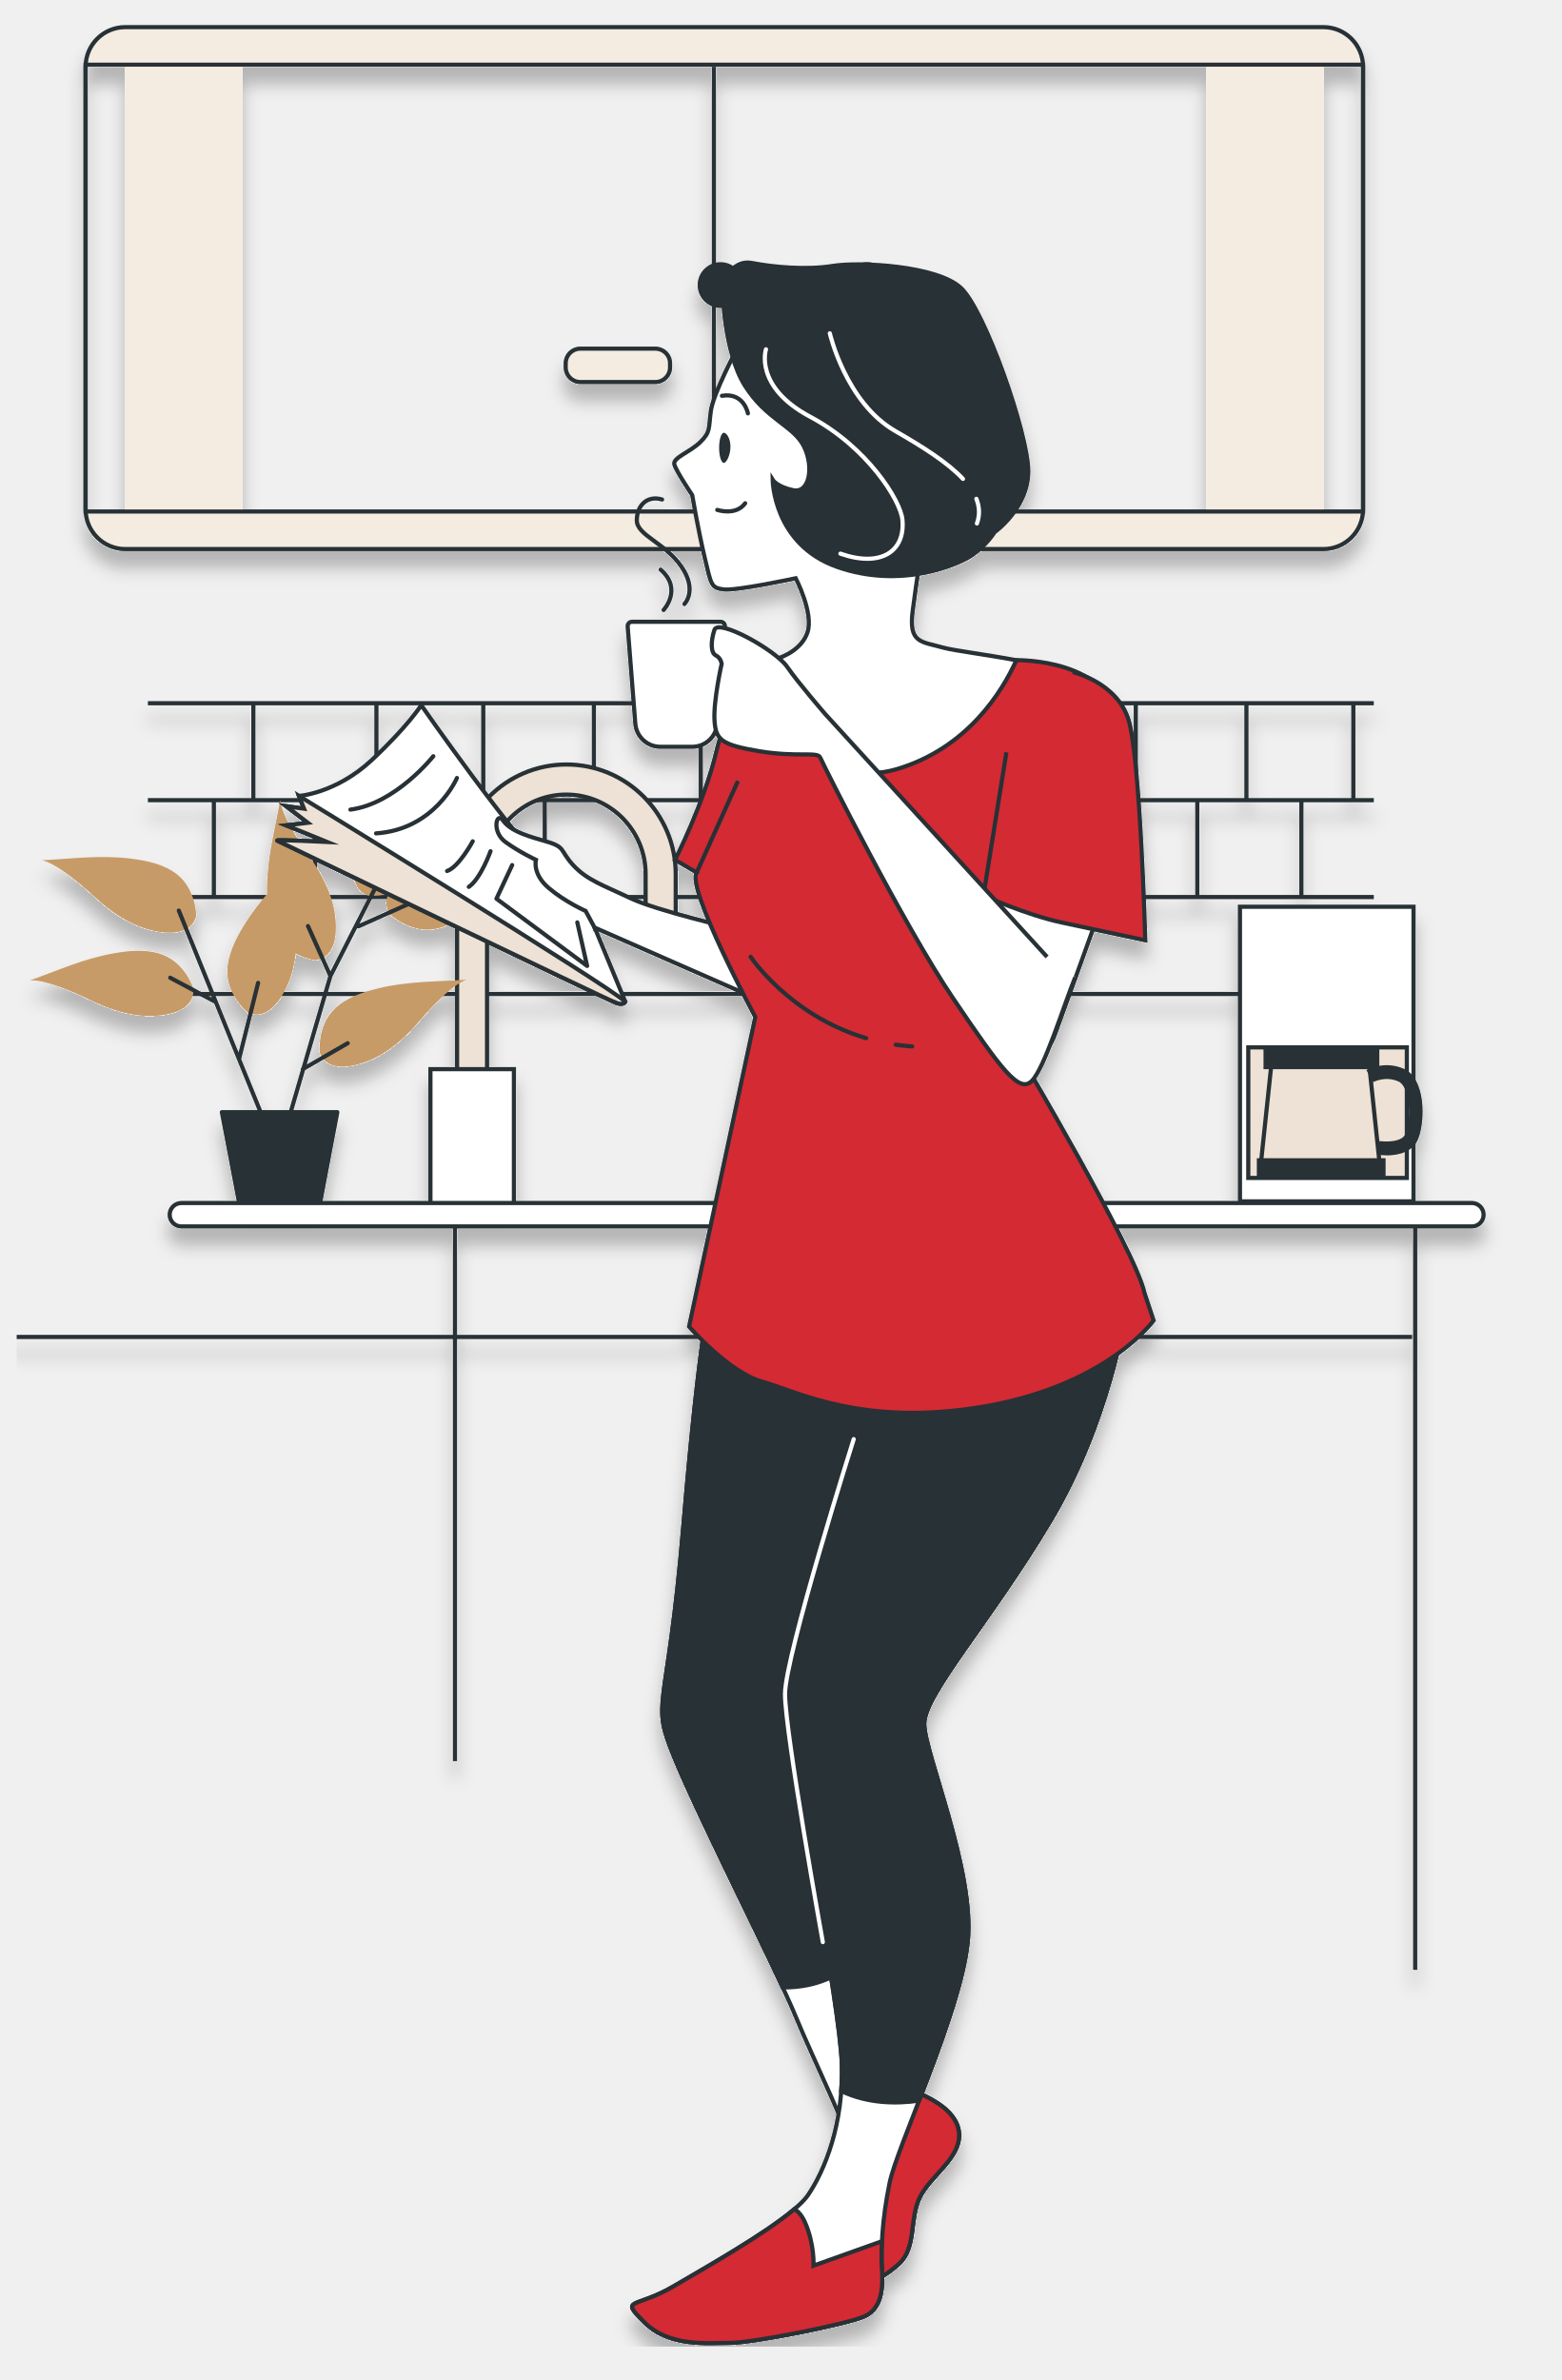
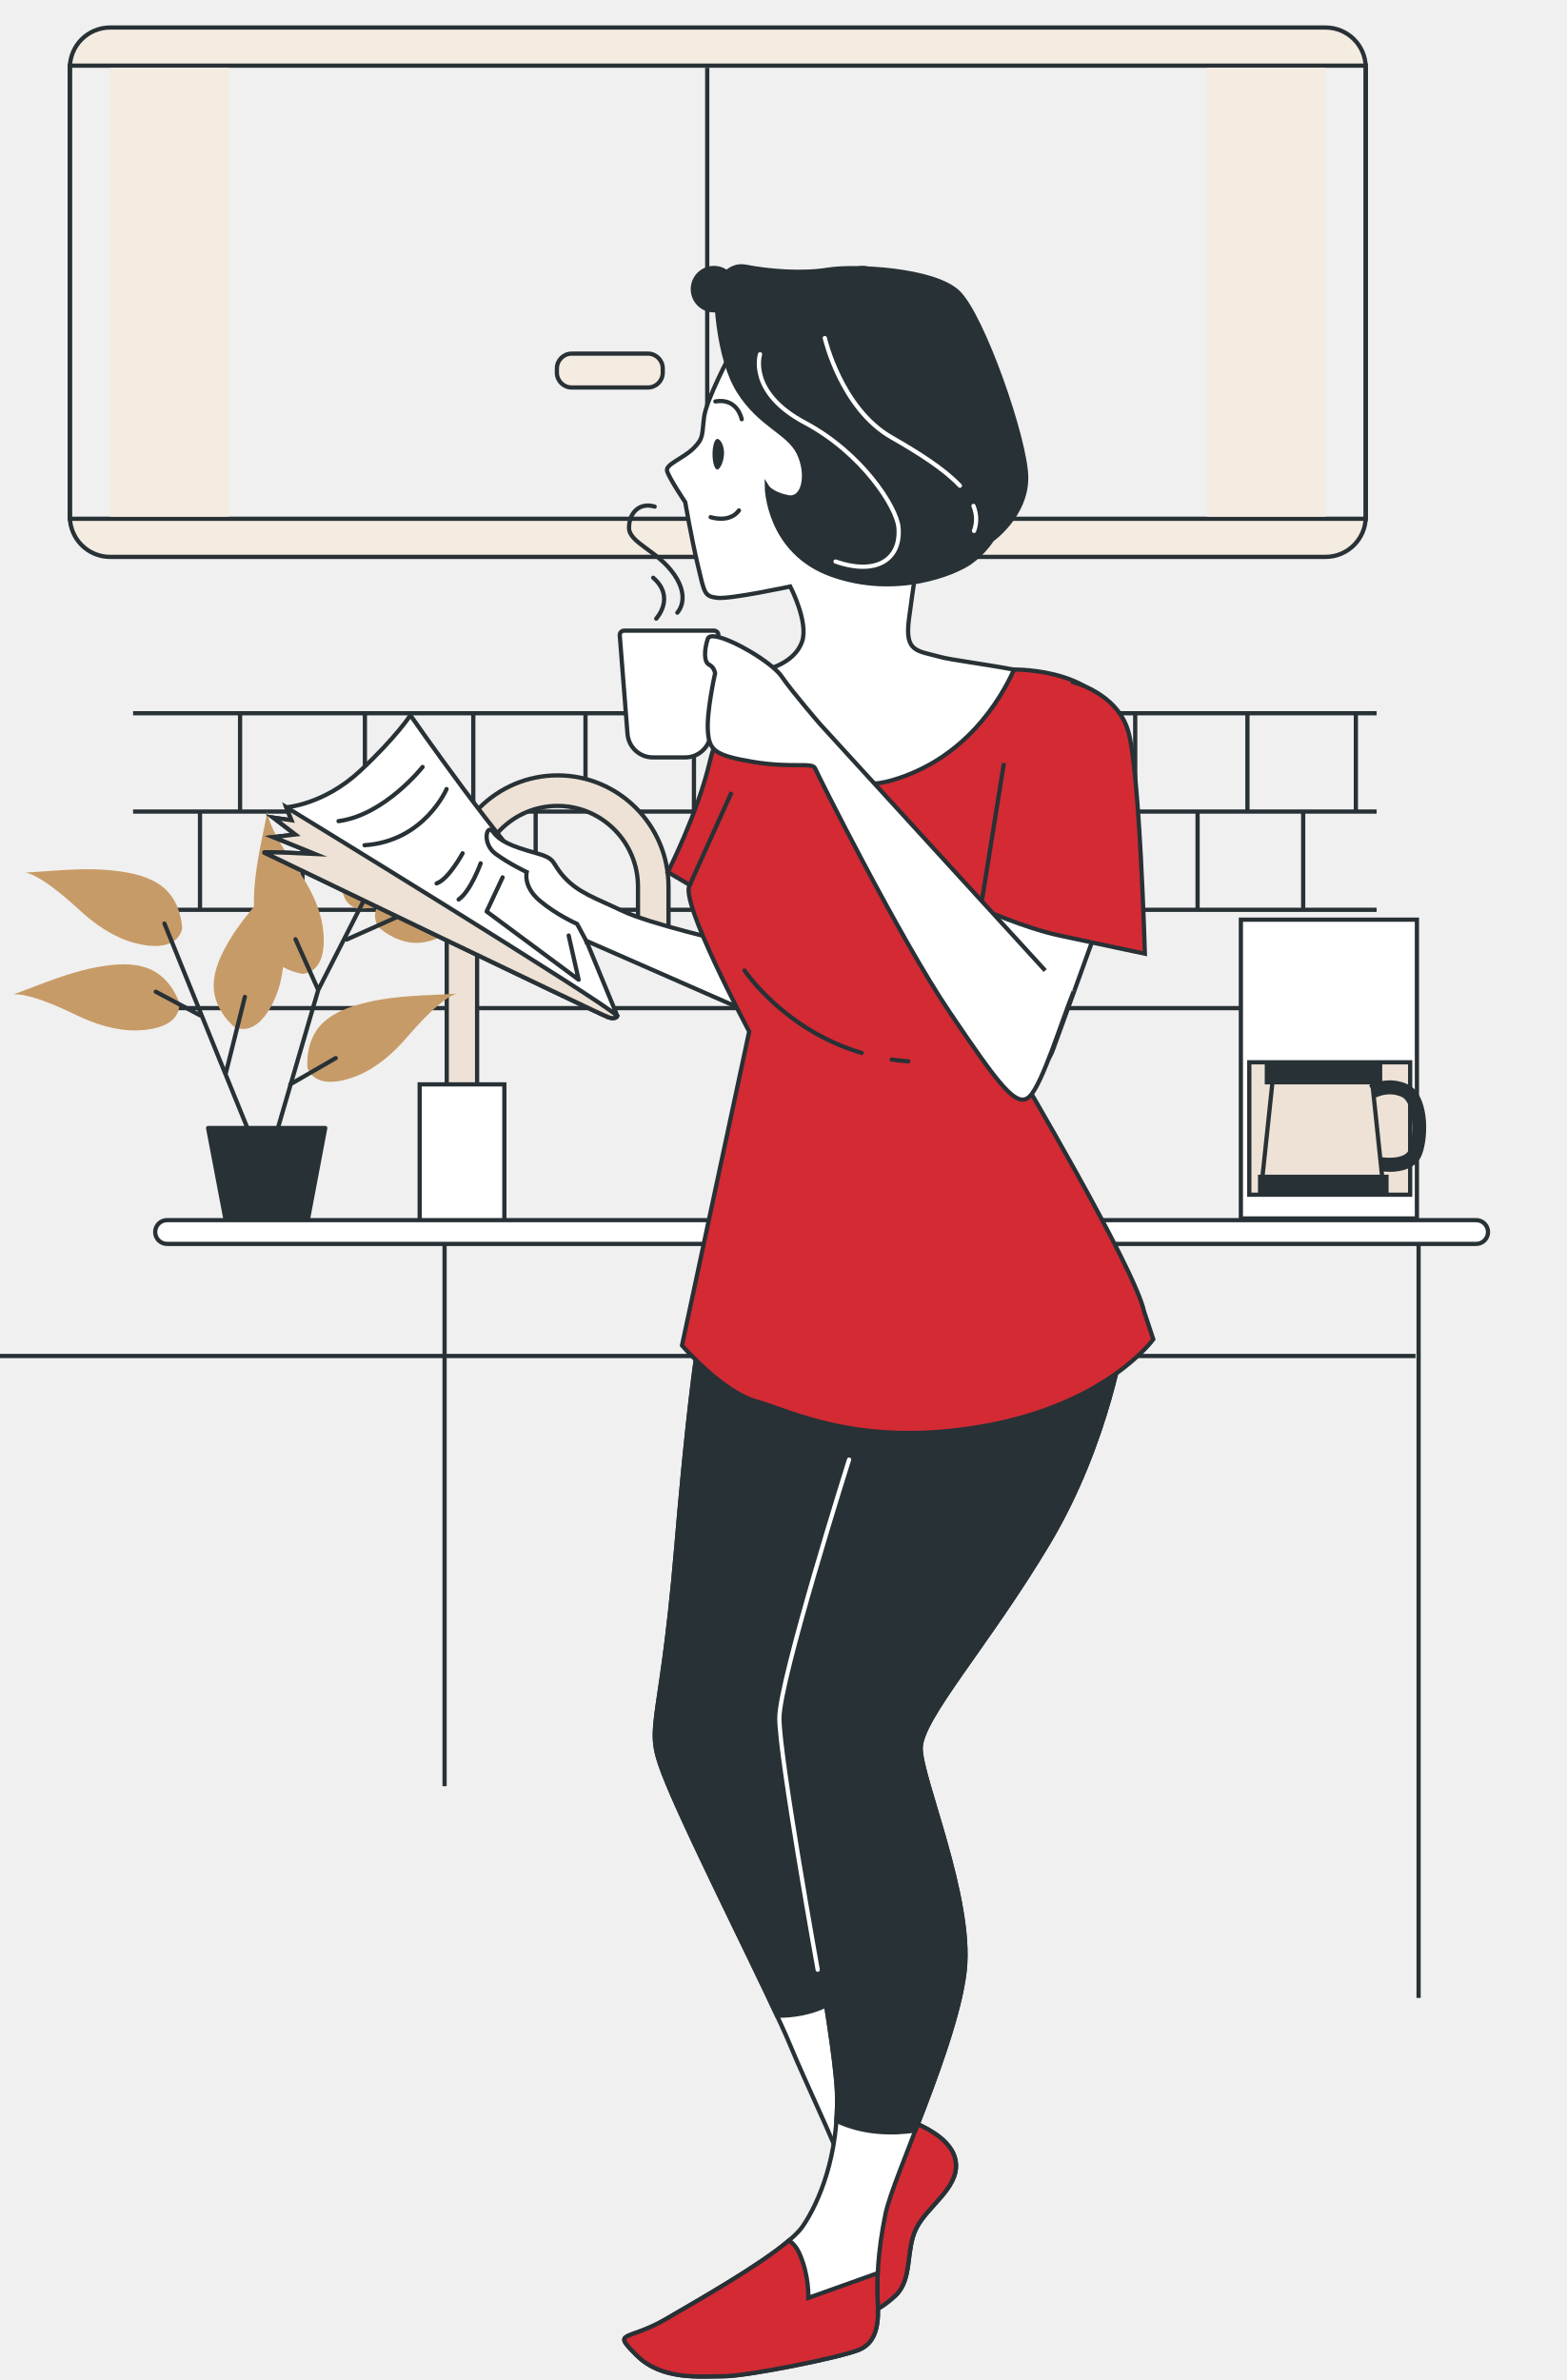
- <svg xmlns="http://www.w3.org/2000/svg" width="374" height="570" fill="none">
-   <g clip-path="url(#a)" filter="url(#b)">
-     <path d="M35.425 168.421H329.07M35.425 191.638H329.07M35.425 214.838H329.07M35.425 238.055H329.07M60.688 191.638v-23.382M90.165 191.638v-23.382M75.418 214.904v-23.431M51.225 214.904v-23.431M115.757 191.638v-23.382M142.255 191.638v-23.382M130.487 214.904v-23.431M103.315 214.904v-23.431M167.863 191.638v-23.382M194.361 191.638v-23.382M182.593 214.904v-23.431M155.421 214.904v-23.431M219.953 191.638v-23.382M246.467 191.638v-23.382M234.699 214.904v-23.431M207.527 214.904v-23.431M272.059 191.638v-23.382M298.557 191.638v-23.382M286.789 214.904v-23.431M259.617 214.904v-23.431M324.165 191.638v-23.382M311.723 214.904v-23.431" stroke="#283135" stroke-miterlimit="10" />
-     <path d="M21 16a9 9 0 0 1 9-9h287a9 9 0 0 1 9 9H21ZM326 123a9 9 0 0 1-9 9H30a9 9 0 0 1-9-9h305Z" fill="#F4EBE1" />
-     <path d="M317 6.5H30a9.5 9.5 0 0 0-9.5 9.5v106a9.5 9.5 0 0 0 9.5 9.5h287a9.5 9.5 0 0 0 9.5-9.5V16a9.5 9.5 0 0 0-9.5-9.5Z" stroke="#283135" stroke-miterlimit="10" />
-     <path d="M326.5 122.5v-107h-306v107h306Z" stroke="#283135" stroke-miterlimit="10" />
-     <path fill="#F4EBE1" d="M30 16h28v106H30zM289 16h28v106h-28z" />
-     <rect x="135.5" y="83.5" width="25" height="8" rx="3.5" fill="#F4EBE1" stroke="#283135" />
-     <rect x="181.5" y="83.509" width="25" height="8" rx="3.5" fill="#F4EBE1" stroke="#283135" />
-     <path d="M171 16v106" stroke="#283135" stroke-miterlimit="10" />
-     <path d="M178.067 68.277a5.486 5.486 0 0 1-5.48 5.495 5.486 5.486 0 0 1-5.481-5.495 5.486 5.486 0 0 1 5.481-5.495 5.486 5.486 0 0 1 5.48 5.495ZM207.692 73.772c3.027 0 5.48-2.46 5.48-5.495s-2.453-5.495-5.48-5.495c-3.027 0-5.481 2.46-5.481 5.495s2.454 5.495 5.481 5.495Z" fill="#283135" />
-     <path d="M338.583 217.165H297.01v70.557h41.573v-70.557Z" fill="#fff" stroke="#283135" stroke-miterlimit="10" />
-     <path d="M336.986 250.843h-37.985v31.269h37.985v-31.269Z" fill="#EDE2D5" stroke="#283135" stroke-miterlimit="10" />
-     <path d="M330.782 281.7H301.7l2.913-27.507h23.272l2.897 27.507Z" fill="#EDE2D5" stroke="#283135" stroke-miterlimit="10" />
-     <path d="M331.391 277.888h-29.839v3.91h29.839v-3.91Z" fill="#283135" stroke="#283135" stroke-miterlimit="10" />
-     <path d="M332.148 276.7c-.823 0-1.597-.066-2.255-.182l.543-3.25c1.366.214 5.431.363 6.254-1.783 1.382-3.58 1.037-11.253-1.712-12.474-3.192-1.419-5.99.132-6.023.148l-1.663-2.854c.182-.099 4.263-2.426 9.019-.314 5.135 2.294 5.152 12.244 3.44 16.682-1.218 3.169-4.723 4.043-7.603 4.043v-.016Z" fill="#283135" />
-     <path d="M329.893 251.024h-26.745v4.538h26.745v-4.538Z" fill="#283135" stroke="#283135" stroke-miterlimit="10" />
-     <path d="M338.978 293.933v177.844M108.978 293.933v127.844" stroke="#283135" stroke-miterlimit="10" />
-     <path d="M113.091 274.092a3.607 3.607 0 0 1-3.604-3.613v-61.136c0-14.471 11.751-26.253 26.184-26.253 14.434 0 26.185 11.782 26.185 26.253v15.428a3.608 3.608 0 0 1-3.604 3.614 3.608 3.608 0 0 1-3.605-3.614v-15.428c0-10.495-8.525-19.042-18.992-19.042s-18.993 8.547-18.993 19.042v61.136a3.608 3.608 0 0 1-3.604 3.613h.033Z" fill="#EDE2D5" stroke="#283135" stroke-miterlimit="10" />
-     <path d="M123.097 256.057h-19.996v32.474h19.996v-32.474Z" fill="#fff" stroke="#283135" stroke-miterlimit="10" />
-     <path d="M46.362 236.85s-1.837-5.974-7.206-8.114c-3.735-1.494-8.014-1.11-11.87-.424-7.186 1.252-13.463 4.118-20.286 6.56 0 0 2.907-1.069 14.857 4.744 4.4 2.139 9.426 3.815 14.452 3.694 4.037-.081 10.234-1.232 10.033-6.46h.02ZM47.008 219.309s-.04-6.257-4.542-9.85c-3.129-2.503-7.348-3.371-11.243-3.835-7.247-.888-14.09.04-21.316.424 0 0 3.088-.182 12.858 8.841 3.593 3.33 7.933 6.358 12.777 7.711 3.896 1.09 10.154 1.776 11.466-3.27v-.021ZM59.341 242.502s-4.865-3.915-4.885-9.688c0-4.017 1.938-7.852 3.977-11.203 3.815-6.217 8.78-11.001 13.564-16.431 0 0-2.079 2.301-1.07 15.563.364 4.885.061 10.173-1.897 14.796-1.575 3.714-4.925 9.063-9.689 6.963ZM76.6 252.11s-.687-6.217 3.37-10.314c2.826-2.846 6.924-4.199 10.719-5.107 7.105-1.716 13.989-1.574 21.215-2.059 0 0-3.088.182-11.748 10.254-3.19 3.714-7.146 7.247-11.809 9.144-3.734 1.514-9.89 2.927-11.768-1.918h.02Z" fill="#C79B67" />
-     <path d="M75.47 229.967s-6.198-.848-9.165-5.793c-2.08-3.431-2.382-7.731-2.342-11.647.081-7.307 1.878-13.948 3.21-21.073 0 0-.585 3.048 7.085 13.887 2.826 3.997 5.269 8.7 5.975 13.686.565 3.997.424 10.294-4.744 10.94h-.02ZM93.293 218.845s4.461 4.381 10.194 3.735c3.976-.465 7.569-2.826 10.658-5.269 5.732-4.521 9.911-10.011 14.735-15.401 0 0-2.059 2.321-15.321 2.866-4.885.202-10.113 1.131-14.473 3.614-3.512 1.998-8.417 5.954-5.773 10.435l-.02.02Z" fill="#C79B67" />
-     <path d="M88.146 214.506s6.217.625 10.274-3.492c2.826-2.847 4.118-6.964 5.006-10.779 1.635-7.105 1.433-14.009 1.837-21.235 0 0-.141 3.088-10.133 11.849-3.674 3.229-7.166 7.206-9.023 11.889-1.494 3.754-2.826 9.911 2.039 11.747v.021Z" fill="#C79B67" />
-     <path d="m65.942 275.021-10.739-26.403-12.374-30.54M68.424 270.479l10.719-36.717 11.566-22.708M72.542 256.046l10.739-6.196M79.143 233.762l-5.37-11.97M85.865 221.853l13.1-5.854M57.282 253.564l4.542-18.167M51.247 239.757l-10.477-5.591" stroke="#283135" stroke-linecap="round" stroke-linejoin="round" />
-     <path d="M76.66 288.222H57.302l-4.158-21.861h27.654l-4.138 21.861ZM185.737 253.103h43.35c4.592 0 8.312 3.729 8.312 8.333v27.161h-59.974v-27.161c0-4.604 3.72-8.333 8.312-8.333Z" fill="#283135" stroke="#283135" stroke-linecap="round" stroke-linejoin="round" />
-     <path d="M352.565 288.118H43.448a2.805 2.805 0 1 0 0 5.61h309.117a2.805 2.805 0 1 0 0-5.61Z" fill="#fff" stroke="#283135" stroke-miterlimit="10" />
-     <path d="M338.254 320.196H.922" stroke="#283135" stroke-miterlimit="10" />
-     <path d="M170.195 309.883s-2.6 9.125-6.501 55.509c-3.9 46.384-8.064 41.169-2.073 55.773 5.974 14.587 24.687 51.334 28.85 61.499 4.164 10.164 13.776 29.701 14.303 34.404.526 4.686-2.601 14.587-5.711 20.065-3.127 5.478-7.012 7.293-6.501 8.861.526 1.568 3.127 2.871 8.574 2.343 5.464-.528 10.138-2.343 14.302-6.254 4.164-3.911 2.337-10.692 4.938-15.89 2.6-5.214 9.875-9.389 9.364-15.379-.526-5.99-8.574-9.125-12.475-10.693-3.9-1.567-8.838-15.642-10.138-20.065-1.3-4.422-3.374-23.975-5.464-41.697-2.074-17.722-6.501-26.583-6.501-26.583l19.486-78.957 2.601-8.597s-36.652-1.303-47.054-14.339Z" fill="#fff" stroke="#283135" stroke-miterlimit="10" />
-     <path d="M192.545 545.994c-.526-1.568 3.374-3.383 6.501-8.861.23-.396.444-.858.658-1.287 1.185.445 2.469.495 3.753-.281 3.9-2.343 9.101-15.114 11.438-20.065 1.646-3.465 1.876-11.286 1.86-15.659.165.099.313.215.477.281 3.901 1.567 11.949 4.686 12.475 10.692.527 5.99-6.764 10.165-9.364 15.379-2.601 5.214-.774 11.98-4.938 15.89-4.163 3.911-8.838 5.726-14.302 6.254-5.464.528-8.064-.775-8.574-2.343h.016Z" fill="#D32A34" stroke="#283135" stroke-miterlimit="10" />
-     <path d="M163.694 365.392c3.901-46.384 6.501-55.509 6.501-55.509 10.402 13.036 47.054 14.339 47.054 14.339l-2.601 8.597-19.502 78.957s4.41 8.861 6.5 26.583c1.284 10.907 2.551 22.49 3.654 30.823-3.621 3.564-9.282 6.848-17.807 6.799-6.814-14.62-20.836-42.556-25.873-54.833-5.974-14.587-1.826-9.389 2.074-55.773v.017Z" fill="#283135" stroke="#283135" stroke-miterlimit="10" />
-     <path d="M269.487 314.85s-3.638 25.543-17.94 49.519c-14.302 23.976-30.151 41.433-30.151 48.479 0 7.046 12.212 35.18 10.402 52.374-1.827 17.194-16.903 48.727-18.713 57.588-1.827 8.861-2.074 15.891-1.827 20.593.263 4.687 0 9.637-4.411 11.468-4.411 1.832-26.514 6.254-31.978 6.254-5.464 0-14.549 1.04-20.539-4.95-5.975-5.99-2.337-3.135 7.011-8.597 9.364-5.478 28.324-16.154 32.225-21.897 3.9-5.742 8.574-16.946 8.064-31.533-.51-14.587-11.438-68.28-11.438-79.749 0-11.468 8.838-38.051 11.438-53.165 2.6-15.115 5.974-33.613 5.974-33.613s47.301 2.607 61.866-12.771h.017Z" fill="#fff" stroke="#283135" stroke-miterlimit="10" />
-     <path d="M211.258 543.387c.263 4.686 0 9.636-4.411 11.468-4.411 1.831-26.514 6.254-31.978 6.254-5.464 0-14.549 1.039-20.539-4.951-5.975-5.989-2.337-3.135 7.011-8.597 7.735-4.521 21.988-12.59 28.933-18.497.889.528 1.777 1.469 2.518 3.119 2.337 5.214 2.074 10.428 2.074 10.428l16.376-5.841c-.116 2.541-.116 4.769 0 6.617h.016Z" fill="#D32A34" stroke="#283135" stroke-miterlimit="10" />
-     <path d="M201.646 494.132c-.526-14.587-11.438-68.281-11.438-79.749 0-11.468 8.838-38.051 11.438-53.166 2.601-15.115 5.975-33.612 5.975-33.612s47.3 2.607 61.866-12.772c0 0-3.638 25.543-17.94 49.519-14.302 23.976-30.151 41.434-30.151 48.48 0 7.046 12.212 35.18 10.402 52.374-1.07 10.181-6.781 25.345-11.653 37.886-5.579.808-12.376.693-18.663-2.311.148-2.145.247-4.339.164-6.649Z" fill="#283135" stroke="#283135" stroke-miterlimit="10" />
-     <path d="M197.088 465.123s-9.052-50.328-9.052-59.403c0-9.076 16.458-61.053 16.458-61.053" stroke="#fff" stroke-linecap="round" stroke-linejoin="round" />
-     <path d="m142.447 222.148 7.324 17.755s-.313.924-2.14.313c-1.827-.61-80.595-38.562-81.204-38.876-.609-.313 11.9.314 11.9.314l-9.777-3.977 5.184-.611-5.184-3.976 4.28.61-1.219-3.069s8.855-.61 17.396-8.564c8.542-7.953 11.9-13.168 11.9-13.168s22.597 32.441 30.842 39.487c8.246 7.046 9.463 9.488 10.681 13.778l.017-.016Z" fill="#fff" stroke="#283135" stroke-miterlimit="10" />
-     <path d="M103.787 181.11s-8.97 11.369-19.849 12.788M109.448 186.324s-5.2 12.31-19.37 13.267M113.234 201.489s-3.308 6.155-6.139 7.112M117.496 203.865s-2.37 6.633-5.2 8.531M122.681 207.181l-3.769 8.053 21.724 16.105-2.353-10.429" stroke="#283135" stroke-linecap="round" stroke-linejoin="round" />
-     <path d="M147.631 240.2c-1.827-.611-80.595-38.563-81.204-38.876-.609-.314 11.9.313 11.9.313l-9.777-3.977 5.184-.61-5.184-3.977 4.28.611-1.219-3.069s74.49 45.608 78.16 49.288c0 0-.313.924-2.14.313v-.016Z" fill="#EDE2D5" stroke="#283135" stroke-miterlimit="10" />
-     <path d="M176.021 222.445s-18.63-4.291-25.032-7.343c-6.419-3.053-10.385-4.29-13.743-7.954-3.357-3.679-1.53-4.29-7.027-5.808-5.497-1.534-8.246-2.756-9.777-4.901-1.53-2.145-2.748 2.756.609 5.198 3.358 2.442 7.324 4.29 7.324 4.29s-.921 3.367 3.045 6.733c3.966 3.366 8.854 5.511 8.854 5.511l2.14 3.977 43.959 19.289-10.385-18.976.033-.016Z" fill="#fff" stroke="#283135" stroke-miterlimit="10" />
-     <path d="M243.466 158.108s23.338-.413 24.079 15.742c.724 16.154-23.42 78.544-23.42 78.544s27.814 46.978 30.019 57.258l2.189 6.6s-10.977 15.412-40.273 20.544c-29.279 5.132-45.391-3.663-53.439-5.874-8.048-2.195-17.577-13.218-17.577-13.218l15.865-74.138s-16.622-31.005-14.038-34.586l-5.185-3.052s7.028-13.729 9.957-26.204c2.93-12.475 13.183-22.012 17.578-22.755 4.394-.726 20.49 3.664 34.413 4.406 13.907.726 19.849-3.251 19.849-3.251l-.017-.016Z" fill="#D32A34" stroke="#283135" stroke-miterlimit="10" />
-     <path d="m166.871 208.98 9.891-21.929" stroke="#283135" stroke-miterlimit="10" />
-     <path d="M214.55 250.199c1.267.182 2.584.33 3.933.412M179.807 229.161s9.315 14.059 27.666 19.471" stroke="#283135" stroke-linecap="round" stroke-linejoin="round" />
-     <path d="M185.6 157.926c2.337-.66 6.517-2.574 7.817-6.485 1.531-4.587-2.814-12.953-2.814-12.953s-14.253 3.069-17.281 2.673c-3.028-.396-2.946-1.006-4.542-7.689-1.58-6.699-2.979-14.9-2.979-14.9s-3.868-5.759-4.279-7.36c-.412-1.6 3.769-2.904 6.237-5.346 2.469-2.459 1.942-3.135 2.502-7.392.56-4.241 6.271-14.917 6.271-14.917s23.321-6.502 38.791 9.422c15.471 15.923 5.283 39.585 5.283 39.585s-.938 5.743-1.975 13.647c-1.037 7.887 1.942 7.392 7.439 8.927 2.452.676 9.661 1.551 17.38 2.986-3.325 7.36-11.603 21.039-28.67 26.088-17.478 5.165-26.563-12.738-29.197-26.269l.017-.017Z" fill="#fff" stroke="#283135" stroke-miterlimit="10" />
-     <path d="M173.108 69.795s.247 14.537 5.349 22.623c5.102 8.085 11.685 9.57 14.121 14.521 2.436 4.95 1.3 11.286-2.6 10.461-3.901-.825-4.905-2.491-4.905-2.491s.132 15.461 15.438 20.857c15.306 5.395 29.015-.512 32.389-2.838 3.391-2.327 5.333-5.479 5.333-5.479s8.13-5.726 8.081-14.686c-.066-8.96-10.369-38.414-16.129-43.793-5.761-5.396-24.424-6.303-30.711-5.28-6.287 1.023-14.203.297-19.305-.693s-7.456 5.198-7.044 6.798h-.017Z" fill="#283135" stroke="#283135" stroke-miterlimit="10" />
-     <path d="M183.477 83.656s-2.979 8.943 10.615 16.17c13.578 7.228 21.643 20 22.07 24.686.675 7.508-5.101 11.485-14.861 8.085M233.871 119.463c.757 1.914.873 3.894.132 5.907M198.766 79.828s3.819 16.6 15.701 23.414c6.419 3.68 12.459 7.475 16.195 11.452" stroke="#fff" stroke-linecap="round" stroke-linejoin="round" />
-     <path d="M171.808 122.119s4.427 1.502 6.682-1.584" stroke="#283135" stroke-linecap="round" stroke-linejoin="round" />
-     <path d="M172.252 107.252c0 1.997.511 3.614 1.136 3.614.625 0 1.58-1.898 1.58-3.894 0-1.997-.955-3.334-1.58-3.334-.625 0-1.136 1.618-1.136 3.614Z" fill="#283135" />
-     <path d="M179.148 99.002s-.938-5.1-6.221-4.208" stroke="#283135" stroke-linecap="round" stroke-linejoin="round" />
-     <path d="M262.722 220.002s-6.715 18.679-10.072 27.854c-3.357 9.174-11.603 1.832-15.569-4.901-3.967-6.732 2.139-31.83 2.139-31.83l23.502 8.877Z" fill="#fff" stroke="#283135" stroke-miterlimit="10" />
-     <path d="M256.929 160.946s10.698 2.425 13.446 11.6c2.749 9.174 3.967 52.654 3.967 52.654s-11.603-2.442-20.145-4.29c-8.542-1.848-18.63-6.435-18.63-6.435l5.497-34.289" fill="#D32A34" />
-     <path d="M256.929 160.946s10.698 2.425 13.446 11.6c2.749 9.174 3.967 52.654 3.967 52.654s-11.603-2.442-20.145-4.29c-8.542-1.848-18.63-6.435-18.63-6.435l5.497-34.289" stroke="#283135" stroke-miterlimit="10" />
-     <path d="M158.148 178.849h7.686c3.127 0 5.727-2.409 5.974-5.544l1.827-23.266a1.035 1.035 0 0 0-1.037-1.122h-21.214c-.609 0-1.087.511-1.037 1.122l1.827 23.266c.246 3.119 2.847 5.544 5.974 5.544Z" fill="#fff" stroke="#283135" stroke-miterlimit="10" />
-     <path d="M163.941 144.66s3.209-3.218-.708-8.944c-3.917-5.726-10.697-7.508-10.697-11.089 0-3.58 2.501-6.072 6.056-4.999" stroke="#283135" stroke-linecap="round" stroke-linejoin="round" />
-     <path d="M158.954 146.079s4.641-5-.707-9.653" stroke="#283135" stroke-linecap="round" stroke-linejoin="round" />
-     <path d="M257.538 234.078c-2.748 6.732-7.324 21.731-10.385 24.801-3.061 3.069-7.324-2.756-18.927-19.9-11.603-17.145-31.138-56.021-31.747-57.539-.609-1.518-5.497 0-14.648-1.535-9.151-1.534-10.385-2.755-10.681-7.342-.313-4.588 1.711-13.597 1.711-13.597s-.181-1.403-1.415-2.013c-1.234-.611-1.218-3.367-.313-6.122.922-2.756 14.648 4.868 17.396 8.844 2.749 3.977 9.151 11.353 9.151 11.353l53.127 58.149" fill="#fff" />
-     <path d="M257.538 234.078c-2.748 6.732-7.324 21.731-10.385 24.801-3.061 3.069-7.324-2.756-18.927-19.9-11.603-17.145-31.138-56.021-31.747-57.539-.609-1.518-5.497 0-14.648-1.535-9.151-1.534-10.385-2.755-10.681-7.342-.313-4.588 1.711-13.597 1.711-13.597s-.181-1.403-1.415-2.013c-1.234-.611-1.218-3.367-.313-6.122.922-2.756 14.648 4.868 17.396 8.844 2.749 3.977 9.151 11.353 9.151 11.353l53.127 58.149" stroke="#283135" stroke-miterlimit="10" />
+ <svg xmlns="http://www.w3.org/2000/svg" width="370" height="562" fill="none">
+   <g clip-path="url(#a)">
+     <path d="M31.425 168.421H325.07M31.425 191.638H325.07M31.425 214.838H325.07M31.425 238.055H325.07M56.688 191.638v-23.382M86.165 191.638v-23.382M71.418 214.904v-23.431M47.225 214.904v-23.431M111.757 191.638v-23.382M138.255 191.638v-23.382M126.487 214.904v-23.431M99.315 214.904v-23.431M163.863 191.638v-23.382M190.361 191.638v-23.382M178.593 214.904v-23.431M151.421 214.904v-23.431M215.953 191.638v-23.382M242.467 191.638v-23.382M230.699 214.904v-23.431M203.527 214.904v-23.431M268.059 191.638v-23.382M294.557 191.638v-23.382M282.789 214.904v-23.431M255.617 214.904v-23.431M320.165 191.638v-23.382M307.723 214.904v-23.431" stroke="#283135" stroke-miterlimit="10" />
+     <path d="M17 16a9 9 0 0 1 9-9h287a9 9 0 0 1 9 9H17ZM322 123a9 9 0 0 1-9 9H26a9 9 0 0 1-9-9h305Z" fill="#F4EBE1" />
+     <path d="M313 6.5H26a9.5 9.5 0 0 0-9.5 9.5v106a9.5 9.5 0 0 0 9.5 9.5h287a9.5 9.5 0 0 0 9.5-9.5V16a9.5 9.5 0 0 0-9.5-9.5Z" stroke="#283135" stroke-miterlimit="10" />
+     <path d="M322.5 122.5v-107h-306v107h306Z" stroke="#283135" stroke-miterlimit="10" />
+     <path fill="#F4EBE1" d="M26 16h28v106H26zM285 16h28v106h-28z" />
+     <rect x="131.5" y="83.5" width="25" height="8" rx="3.5" fill="#F4EBE1" stroke="#283135" />
+     <rect x="177.5" y="83.509" width="25" height="8" rx="3.5" fill="#F4EBE1" stroke="#283135" />
+     <path d="M167 16v106" stroke="#283135" stroke-miterlimit="10" />
+     <path d="M174.067 68.277a5.486 5.486 0 0 1-5.48 5.495 5.486 5.486 0 0 1-5.481-5.495 5.486 5.486 0 0 1 5.481-5.495 5.486 5.486 0 0 1 5.48 5.495ZM203.692 73.772c3.027 0 5.48-2.46 5.48-5.495s-2.453-5.495-5.48-5.495c-3.027 0-5.481 2.46-5.481 5.495s2.454 5.495 5.481 5.495Z" fill="#283135" />
+     <path d="M334.583 217.165H293.01v70.557h41.573v-70.557Z" fill="#fff" stroke="#283135" stroke-miterlimit="10" />
+     <path d="M332.986 250.843h-37.985v31.269h37.985v-31.269Z" fill="#EDE2D5" stroke="#283135" stroke-miterlimit="10" />
+     <path d="M326.782 281.7H297.7l2.913-27.507h23.272l2.897 27.507Z" fill="#EDE2D5" stroke="#283135" stroke-miterlimit="10" />
+     <path d="M327.391 277.888h-29.839v3.91h29.839v-3.91Z" fill="#283135" stroke="#283135" stroke-miterlimit="10" />
+     <path d="M328.148 276.7c-.823 0-1.597-.066-2.255-.182l.543-3.25c1.366.214 5.431.363 6.254-1.783 1.382-3.58 1.037-11.253-1.712-12.474-3.192-1.419-5.99.132-6.023.148l-1.663-2.854c.182-.099 4.263-2.426 9.019-.314 5.135 2.294 5.152 12.244 3.44 16.682-1.218 3.169-4.723 4.043-7.603 4.043v-.016Z" fill="#283135" />
+     <path d="M325.893 251.024h-26.745v4.538h26.745v-4.538Z" fill="#283135" stroke="#283135" stroke-miterlimit="10" />
+     <path d="M334.978 293.933v177.844M104.978 293.933v127.844" stroke="#283135" stroke-miterlimit="10" />
+     <path d="M109.091 274.092a3.607 3.607 0 0 1-3.604-3.613v-61.136c0-14.471 11.751-26.253 26.184-26.253 14.434 0 26.185 11.782 26.185 26.253v15.428a3.608 3.608 0 0 1-3.604 3.614 3.608 3.608 0 0 1-3.605-3.614v-15.428c0-10.495-8.525-19.042-18.992-19.042s-18.993 8.547-18.993 19.042v61.136a3.608 3.608 0 0 1-3.604 3.613h.033Z" fill="#EDE2D5" stroke="#283135" stroke-miterlimit="10" />
+     <path d="M119.097 256.057H99.101v32.474h19.996v-32.474Z" fill="#fff" stroke="#283135" stroke-miterlimit="10" />
+     <path d="M42.362 236.85s-1.837-5.974-7.206-8.114c-3.735-1.494-8.014-1.11-11.87-.424C16.1 229.564 9.823 232.43 3 234.872c0 0 2.907-1.069 14.857 4.744 4.4 2.139 9.426 3.815 14.452 3.694 4.037-.081 10.234-1.232 10.033-6.46h.02ZM43.008 219.309s-.04-6.257-4.542-9.85c-3.129-2.503-7.348-3.371-11.243-3.835-7.247-.888-14.09.04-21.316.424 0 0 3.088-.182 12.858 8.841 3.593 3.33 7.933 6.358 12.777 7.711 3.896 1.09 10.154 1.776 11.466-3.27v-.021ZM55.341 242.502s-4.865-3.915-4.885-9.688c0-4.017 1.938-7.852 3.977-11.203 3.815-6.217 8.78-11.001 13.564-16.431 0 0-2.079 2.301-1.07 15.563.364 4.885.061 10.173-1.897 14.796-1.575 3.714-4.925 9.063-9.689 6.963ZM72.6 252.11s-.687-6.217 3.37-10.314c2.826-2.846 6.924-4.199 10.719-5.107 7.105-1.716 13.989-1.574 21.215-2.059 0 0-3.088.182-11.748 10.254-3.19 3.714-7.146 7.247-11.809 9.144-3.734 1.514-9.89 2.927-11.768-1.918h.02Z" fill="#C79B67" />
+     <path d="M71.47 229.967s-6.198-.848-9.165-5.793c-2.08-3.431-2.382-7.731-2.341-11.647.08-7.307 1.877-13.948 3.209-21.073 0 0-.585 3.048 7.085 13.887 2.826 3.997 5.269 8.7 5.975 13.686.565 3.997.424 10.294-4.744 10.94h-.02ZM89.293 218.845s4.461 4.381 10.194 3.735c3.976-.465 7.569-2.826 10.658-5.269 5.732-4.521 9.911-10.011 14.735-15.401 0 0-2.059 2.321-15.321 2.866-4.885.202-10.113 1.131-14.473 3.614-3.512 1.998-8.417 5.954-5.773 10.435l-.02.02Z" fill="#C79B67" />
+     <path d="M84.146 214.506s6.217.625 10.274-3.492c2.826-2.847 4.118-6.964 5.006-10.779 1.635-7.105 1.433-14.009 1.837-21.235 0 0-.141 3.088-10.133 11.849-3.674 3.229-7.166 7.206-9.023 11.889-1.494 3.754-2.826 9.911 2.039 11.747v.021Z" fill="#C79B67" />
+     <path d="m61.942 275.021-10.739-26.403-12.374-30.54M64.424 270.479l10.719-36.717 11.566-22.708M68.542 256.046l10.739-6.196M75.143 233.762l-5.37-11.97M81.865 221.853l13.1-5.854M53.282 253.564l4.542-18.167M47.247 239.757l-10.477-5.591" stroke="#283135" stroke-linecap="round" stroke-linejoin="round" />
+     <path d="M72.66 288.222H53.302l-4.158-21.861h27.654l-4.138 21.861ZM181.737 253.103h43.35c4.592 0 8.312 3.729 8.312 8.333v27.161h-59.974v-27.161c0-4.604 3.72-8.333 8.312-8.333Z" fill="#283135" stroke="#283135" stroke-linecap="round" stroke-linejoin="round" />
+     <path d="M348.565 288.118H39.448a2.805 2.805 0 1 0 0 5.61h309.117a2.805 2.805 0 1 0 0-5.61Z" fill="#fff" stroke="#283135" stroke-miterlimit="10" />
+     <path d="M334.254 320.196H-3.078" stroke="#283135" stroke-miterlimit="10" />
+     <path d="M166.195 309.883s-2.6 9.125-6.501 55.509c-3.9 46.384-8.064 41.169-2.073 55.773 5.974 14.587 24.687 51.334 28.85 61.499 4.164 10.164 13.776 29.701 14.303 34.404.526 4.686-2.601 14.587-5.711 20.065-3.127 5.478-7.012 7.293-6.501 8.861.526 1.568 3.127 2.871 8.574 2.343 5.464-.528 10.138-2.343 14.302-6.254 4.164-3.911 2.337-10.692 4.938-15.89 2.6-5.214 9.875-9.389 9.364-15.379-.526-5.99-8.574-9.125-12.475-10.693-3.9-1.567-8.838-15.642-10.138-20.065-1.3-4.422-3.374-23.975-5.464-41.697-2.074-17.722-6.501-26.583-6.501-26.583l19.486-78.957 2.601-8.597s-36.652-1.303-47.054-14.339Z" fill="#fff" stroke="#283135" stroke-miterlimit="10" />
+     <path d="M188.545 545.994c-.526-1.568 3.374-3.383 6.501-8.861.23-.396.444-.858.658-1.287 1.185.445 2.469.495 3.753-.281 3.9-2.343 9.101-15.114 11.438-20.065 1.646-3.465 1.876-11.286 1.86-15.659.165.099.313.215.477.281 3.901 1.567 11.949 4.686 12.475 10.692.527 5.99-6.764 10.165-9.364 15.379-2.601 5.214-.774 11.98-4.938 15.89-4.163 3.911-8.838 5.726-14.302 6.254-5.464.528-8.064-.775-8.574-2.343h.016Z" fill="#D32A34" stroke="#283135" stroke-miterlimit="10" />
+     <path d="M159.694 365.392c3.901-46.384 6.501-55.509 6.501-55.509 10.402 13.036 47.054 14.339 47.054 14.339l-2.601 8.597-19.502 78.957s4.41 8.861 6.5 26.583c1.284 10.907 2.551 22.49 3.654 30.823-3.621 3.564-9.282 6.848-17.807 6.799-6.814-14.62-20.836-42.556-25.873-54.833-5.974-14.587-1.826-9.389 2.074-55.773v.017Z" fill="#283135" stroke="#283135" stroke-miterlimit="10" />
+     <path d="M265.487 314.85s-3.638 25.543-17.94 49.519c-14.302 23.976-30.151 41.433-30.151 48.479 0 7.046 12.212 35.18 10.402 52.374-1.827 17.194-16.903 48.727-18.713 57.588-1.827 8.861-2.074 15.891-1.827 20.593.263 4.687 0 9.637-4.411 11.468-4.411 1.832-26.514 6.254-31.978 6.254-5.464 0-14.549 1.04-20.539-4.95-5.975-5.99-2.337-3.135 7.011-8.597 9.364-5.478 28.324-16.154 32.225-21.897 3.9-5.742 8.574-16.946 8.064-31.533-.51-14.587-11.438-68.28-11.438-79.749 0-11.468 8.838-38.051 11.438-53.165 2.6-15.115 5.974-33.613 5.974-33.613s47.301 2.607 61.866-12.771h.017Z" fill="#fff" stroke="#283135" stroke-miterlimit="10" />
+     <path d="M207.258 543.387c.263 4.686 0 9.636-4.411 11.468-4.411 1.831-26.514 6.254-31.978 6.254-5.464 0-14.549 1.039-20.539-4.951-5.975-5.989-2.337-3.135 7.011-8.597 7.735-4.521 21.988-12.59 28.933-18.497.889.528 1.777 1.469 2.518 3.119 2.337 5.214 2.074 10.428 2.074 10.428l16.376-5.841c-.116 2.541-.116 4.769 0 6.617h.016Z" fill="#D32A34" stroke="#283135" stroke-miterlimit="10" />
+     <path d="M197.646 494.132c-.526-14.587-11.438-68.281-11.438-79.749 0-11.468 8.838-38.051 11.438-53.166 2.601-15.115 5.975-33.612 5.975-33.612s47.3 2.607 61.866-12.772c0 0-3.638 25.543-17.94 49.519-14.302 23.976-30.151 41.434-30.151 48.48 0 7.046 12.212 35.18 10.402 52.374-1.07 10.181-6.781 25.345-11.653 37.886-5.579.808-12.376.693-18.663-2.311.148-2.145.247-4.339.164-6.649Z" fill="#283135" stroke="#283135" stroke-miterlimit="10" />
+     <path d="M193.088 465.123s-9.052-50.328-9.052-59.403c0-9.076 16.458-61.053 16.458-61.053" stroke="#fff" stroke-linecap="round" stroke-linejoin="round" />
+     <path d="m138.447 222.148 7.324 17.755s-.313.924-2.14.313c-1.827-.61-80.595-38.562-81.204-38.876-.609-.313 11.9.314 11.9.314l-9.777-3.977 5.184-.611-5.184-3.976 4.28.61-1.219-3.069s8.855-.61 17.396-8.564c8.542-7.953 11.9-13.168 11.9-13.168s22.597 32.441 30.842 39.487c8.246 7.046 9.463 9.488 10.681 13.778l.017-.016Z" fill="#fff" stroke="#283135" stroke-miterlimit="10" />
+     <path d="M99.787 181.11s-8.97 11.369-19.849 12.788M105.448 186.324s-5.2 12.31-19.37 13.267M109.234 201.489s-3.308 6.155-6.139 7.112M113.496 203.865s-2.37 6.633-5.2 8.531M118.681 207.181l-3.769 8.053 21.724 16.105-2.353-10.429" stroke="#283135" stroke-linecap="round" stroke-linejoin="round" />
+     <path d="M143.631 240.2c-1.827-.611-80.595-38.563-81.204-38.876-.609-.314 11.9.313 11.9.313l-9.777-3.977 5.184-.61-5.184-3.977 4.28.611-1.219-3.069s74.49 45.608 78.16 49.288c0 0-.313.924-2.14.313v-.016Z" fill="#EDE2D5" stroke="#283135" stroke-miterlimit="10" />
+     <path d="M172.021 222.445s-18.63-4.291-25.032-7.343c-6.419-3.053-10.385-4.29-13.743-7.954-3.357-3.679-1.53-4.29-7.027-5.808-5.497-1.534-8.246-2.756-9.777-4.901-1.53-2.145-2.748 2.756.609 5.198 3.358 2.442 7.324 4.29 7.324 4.29s-.921 3.367 3.045 6.733c3.966 3.366 8.854 5.511 8.854 5.511l2.14 3.977 43.959 19.289-10.385-18.976.033-.016Z" fill="#fff" stroke="#283135" stroke-miterlimit="10" />
+     <path d="M239.466 158.108s23.338-.413 24.079 15.742c.724 16.154-23.42 78.544-23.42 78.544s27.814 46.978 30.019 57.258l2.189 6.6s-10.977 15.412-40.273 20.544c-29.279 5.132-45.391-3.663-53.439-5.874-8.048-2.195-17.577-13.218-17.577-13.218l15.865-74.138s-16.622-31.005-14.038-34.586l-5.185-3.052s7.028-13.729 9.957-26.204c2.93-12.475 13.183-22.012 17.578-22.755 4.394-.726 20.49 3.664 34.413 4.406 13.907.726 19.849-3.251 19.849-3.251l-.017-.016Z" fill="#D32A34" stroke="#283135" stroke-miterlimit="10" />
+     <path d="m162.871 208.98 9.891-21.929" stroke="#283135" stroke-miterlimit="10" />
+     <path d="M210.55 250.199c1.267.182 2.584.33 3.933.412M175.807 229.161s9.315 14.059 27.666 19.471" stroke="#283135" stroke-linecap="round" stroke-linejoin="round" />
+     <path d="M181.6 157.926c2.337-.66 6.517-2.574 7.817-6.485 1.531-4.587-2.814-12.953-2.814-12.953s-14.253 3.069-17.281 2.673c-3.028-.396-2.946-1.006-4.542-7.689-1.58-6.699-2.979-14.9-2.979-14.9s-3.868-5.759-4.279-7.36c-.412-1.6 3.769-2.904 6.237-5.346 2.469-2.459 1.942-3.135 2.502-7.392.56-4.241 6.271-14.917 6.271-14.917s23.321-6.502 38.791 9.422c15.471 15.923 5.283 39.585 5.283 39.585s-.938 5.743-1.975 13.647c-1.037 7.887 1.942 7.392 7.439 8.927 2.452.676 9.661 1.551 17.38 2.986-3.325 7.36-11.603 21.039-28.67 26.088-17.478 5.165-26.563-12.738-29.197-26.269l.017-.017Z" fill="#fff" stroke="#283135" stroke-miterlimit="10" />
+     <path d="M169.108 69.795s.247 14.537 5.349 22.623c5.102 8.085 11.685 9.57 14.121 14.521 2.436 4.95 1.3 11.286-2.6 10.461-3.901-.825-4.905-2.491-4.905-2.491s.132 15.461 15.438 20.857c15.306 5.395 29.015-.512 32.389-2.838 3.391-2.327 5.333-5.479 5.333-5.479s8.13-5.726 8.081-14.686c-.066-8.96-10.369-38.414-16.129-43.793-5.761-5.396-24.424-6.303-30.711-5.28-6.287 1.023-14.203.297-19.305-.693s-7.456 5.198-7.044 6.798h-.017Z" fill="#283135" stroke="#283135" stroke-miterlimit="10" />
+     <path d="M179.477 83.656s-2.979 8.943 10.615 16.17c13.578 7.228 21.643 20 22.07 24.686.675 7.508-5.101 11.485-14.861 8.085M229.871 119.463c.757 1.914.873 3.894.132 5.907M194.766 79.828s3.819 16.6 15.701 23.414c6.419 3.68 12.459 7.475 16.195 11.452" stroke="#fff" stroke-linecap="round" stroke-linejoin="round" />
+     <path d="M167.808 122.119s4.427 1.502 6.682-1.584" stroke="#283135" stroke-linecap="round" stroke-linejoin="round" />
+     <path d="M168.252 107.252c0 1.997.511 3.614 1.136 3.614.625 0 1.58-1.898 1.58-3.894 0-1.997-.955-3.334-1.58-3.334-.625 0-1.136 1.618-1.136 3.614Z" fill="#283135" />
+     <path d="M175.148 99.002s-.938-5.1-6.221-4.208" stroke="#283135" stroke-linecap="round" stroke-linejoin="round" />
+     <path d="M258.722 220.002s-6.715 18.679-10.072 27.854c-3.357 9.174-11.603 1.832-15.569-4.901-3.967-6.732 2.139-31.83 2.139-31.83l23.502 8.877Z" fill="#fff" stroke="#283135" stroke-miterlimit="10" />
+     <path d="M252.929 160.946s10.698 2.425 13.446 11.6c2.749 9.174 3.967 52.654 3.967 52.654s-11.603-2.442-20.145-4.29c-8.542-1.848-18.63-6.435-18.63-6.435l5.497-34.289" fill="#D32A34" />
+     <path d="M252.929 160.946s10.698 2.425 13.446 11.6c2.749 9.174 3.967 52.654 3.967 52.654s-11.603-2.442-20.145-4.29c-8.542-1.848-18.63-6.435-18.63-6.435l5.497-34.289" stroke="#283135" stroke-miterlimit="10" />
+     <path d="M154.148 178.849h7.686c3.127 0 5.727-2.409 5.974-5.544l1.827-23.266a1.035 1.035 0 0 0-1.037-1.122h-21.214c-.609 0-1.087.511-1.037 1.122l1.827 23.266c.246 3.119 2.847 5.544 5.974 5.544Z" fill="#fff" stroke="#283135" stroke-miterlimit="10" />
+     <path d="M159.941 144.66s3.209-3.218-.708-8.944c-3.917-5.726-10.697-7.508-10.697-11.089 0-3.58 2.501-6.072 6.056-4.999" stroke="#283135" stroke-linecap="round" stroke-linejoin="round" />
+     <path d="M154.954 146.079s4.641-5-.707-9.653" stroke="#283135" stroke-linecap="round" stroke-linejoin="round" />
+     <path d="M253.538 234.078c-2.748 6.732-7.324 21.731-10.385 24.801-3.061 3.069-7.324-2.756-18.927-19.9-11.603-17.145-31.138-56.021-31.747-57.539-.609-1.518-5.497 0-14.648-1.535-9.151-1.534-10.385-2.755-10.681-7.342-.313-4.588 1.711-13.597 1.711-13.597s-.181-1.403-1.415-2.013c-1.234-.611-1.218-3.367-.313-6.122.922-2.756 14.648 4.868 17.396 8.844 2.749 3.977 9.151 11.353 9.151 11.353l53.127 58.149" fill="#fff" />
+     <path d="M253.538 234.078c-2.748 6.732-7.324 21.731-10.385 24.801-3.061 3.069-7.324-2.756-18.927-19.9-11.603-17.145-31.138-56.021-31.747-57.539-.609-1.518-5.497 0-14.648-1.535-9.151-1.534-10.385-2.755-10.681-7.342-.313-4.588 1.711-13.597 1.711-13.597s-.181-1.403-1.415-2.013c-1.234-.611-1.218-3.367-.313-6.122.922-2.756 14.648 4.868 17.396 8.844 2.749 3.977 9.151 11.353 9.151 11.353l53.127 58.149" stroke="#283135" stroke-miterlimit="10" />
  </g>
  <defs>
    <clipPath id="a">
-       <path fill="#fff" transform="translate(4)" d="M0 0h370v562H0z" />
+       <path fill="#fff" d="M0 0h370v562H0z" />
    </clipPath>
-     <filter id="b" x="0" y="0" width="378" height="570" filterUnits="userSpaceOnUse" color-interpolation-filters="sRGB">
-       <feFlood flood-opacity="0" result="BackgroundImageFix" />
-       <feColorMatrix in="SourceAlpha" values="0 0 0 0 0 0 0 0 0 0 0 0 0 0 0 0 0 0 127 0" result="hardAlpha" />
-       <feOffset dy="4" />
-       <feGaussianBlur stdDeviation="2" />
-       <feComposite in2="hardAlpha" operator="out" />
-       <feColorMatrix values="0 0 0 0 0 0 0 0 0 0 0 0 0 0 0 0 0 0 0.25 0" />
-       <feBlend in2="BackgroundImageFix" result="effect1_dropShadow_981_1778" />
-       <feBlend in="SourceGraphic" in2="effect1_dropShadow_981_1778" result="shape" />
-     </filter>
  </defs>
</svg>
